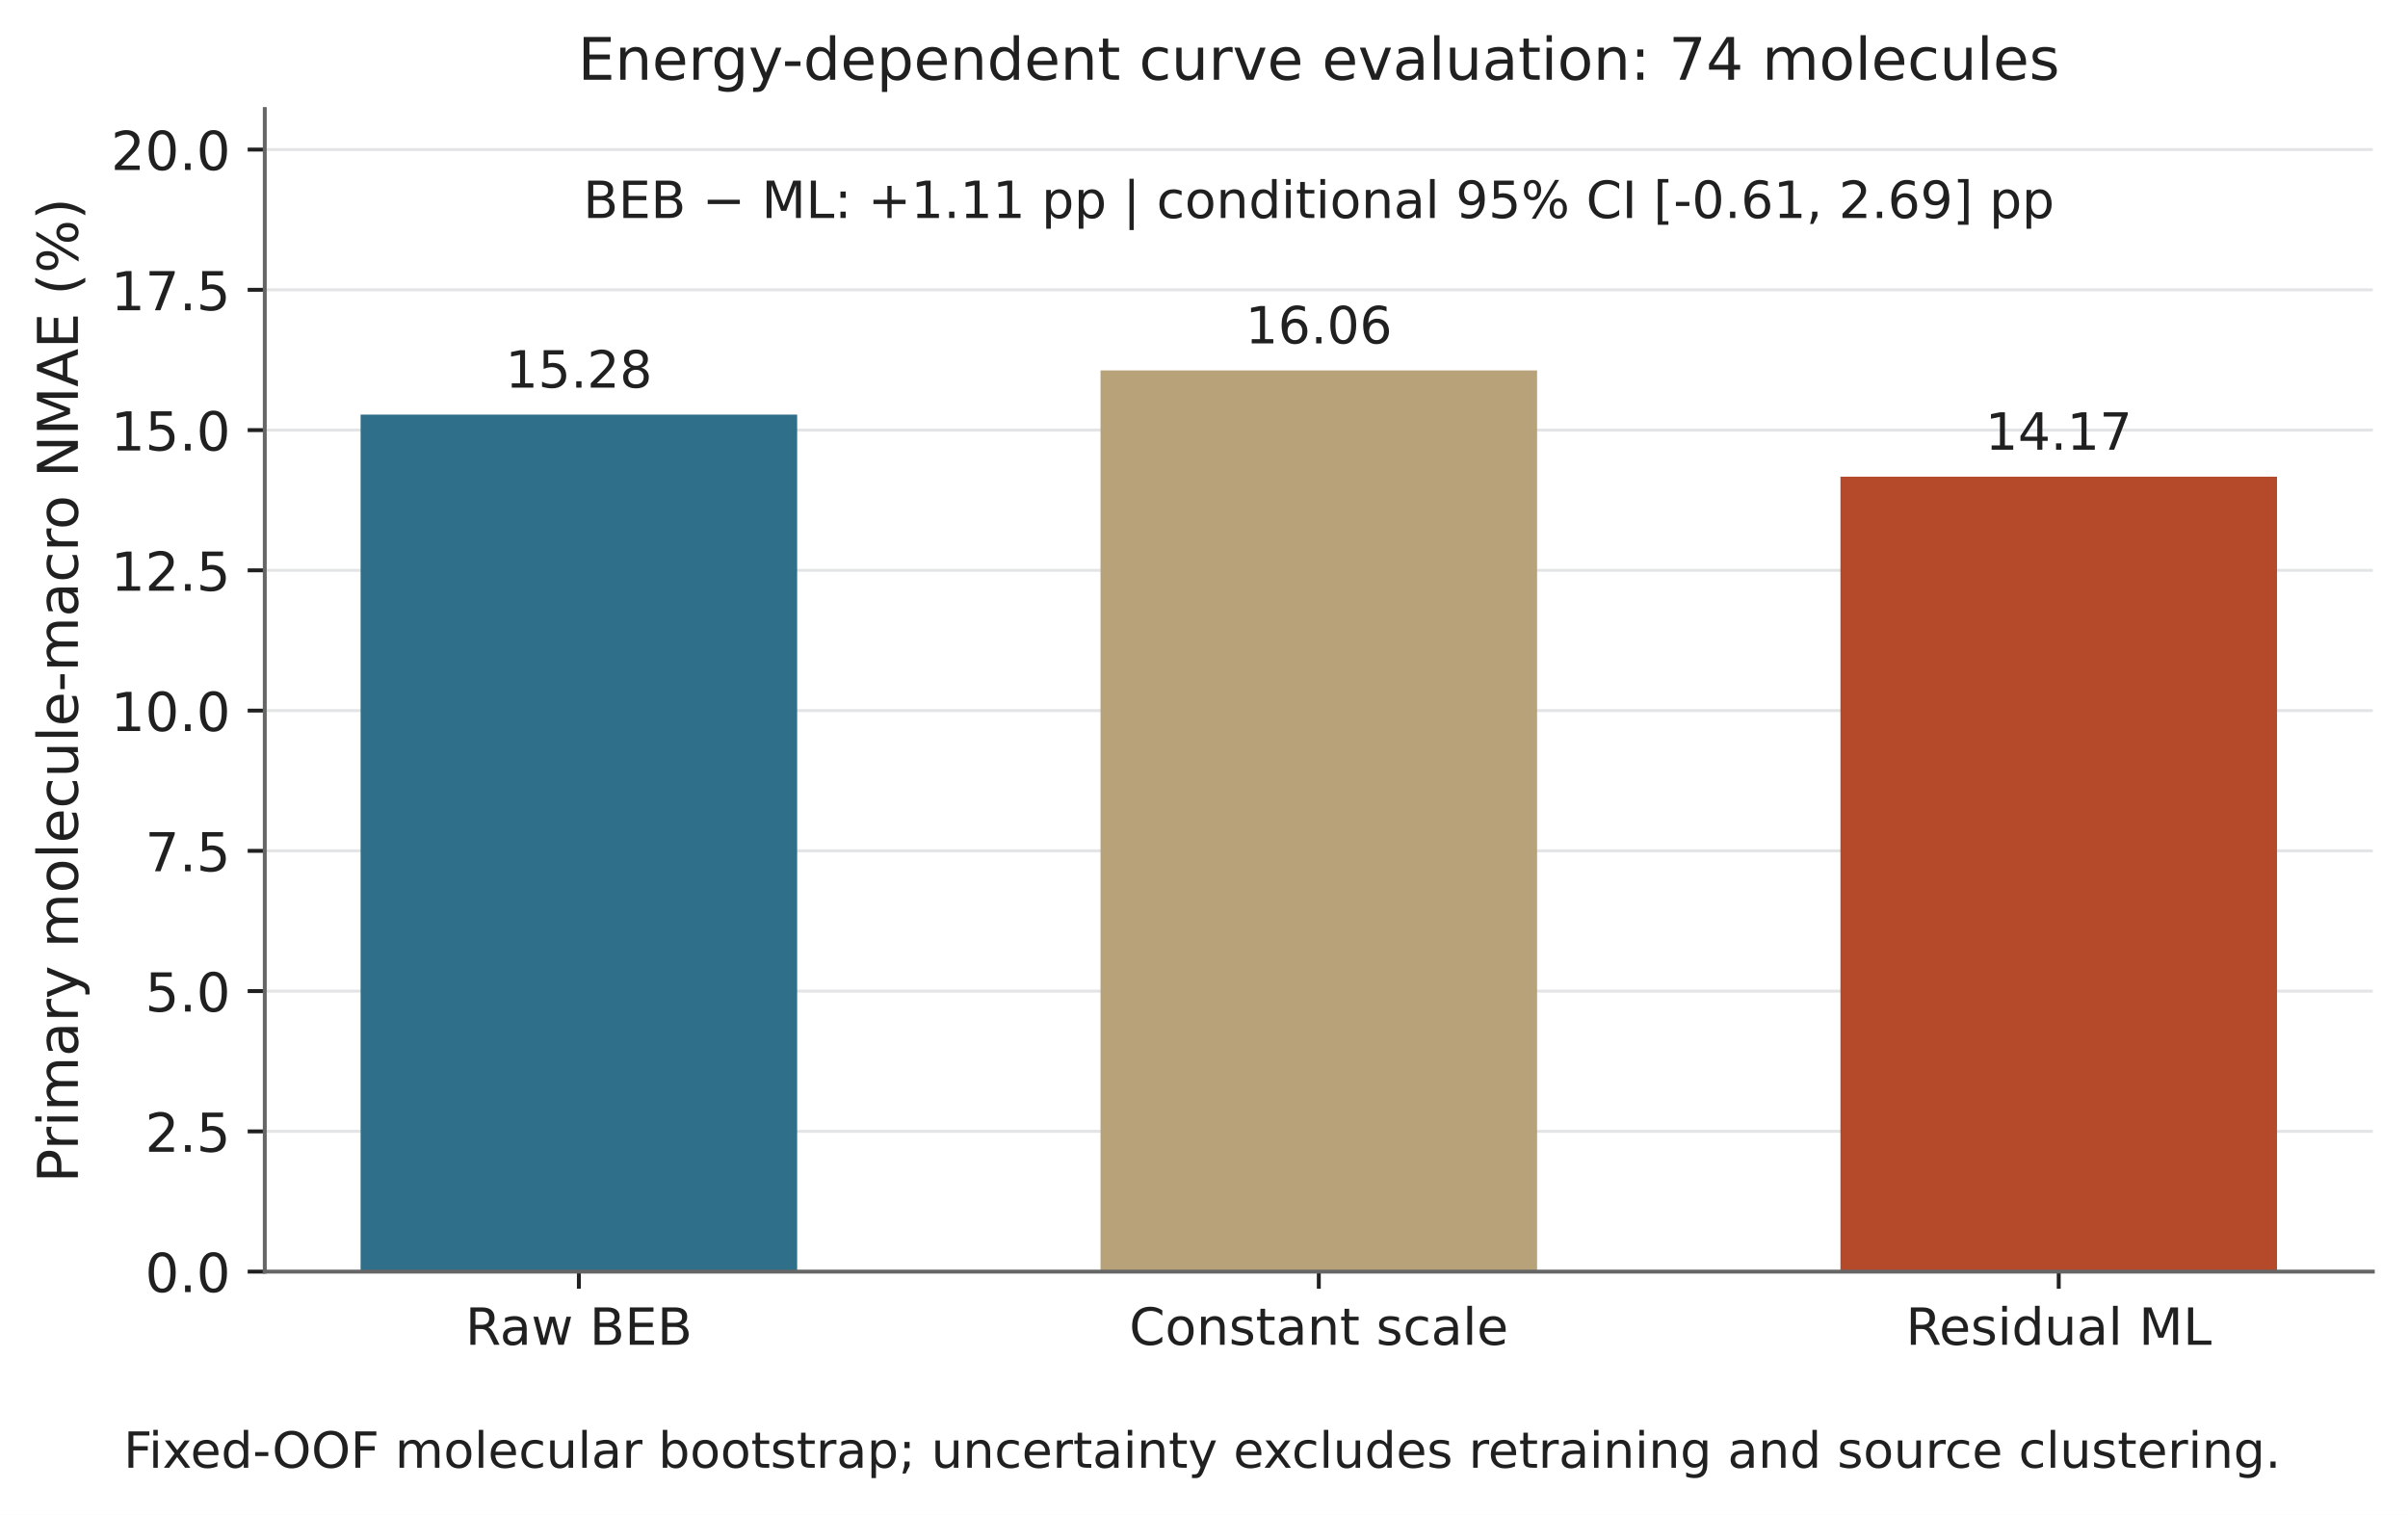
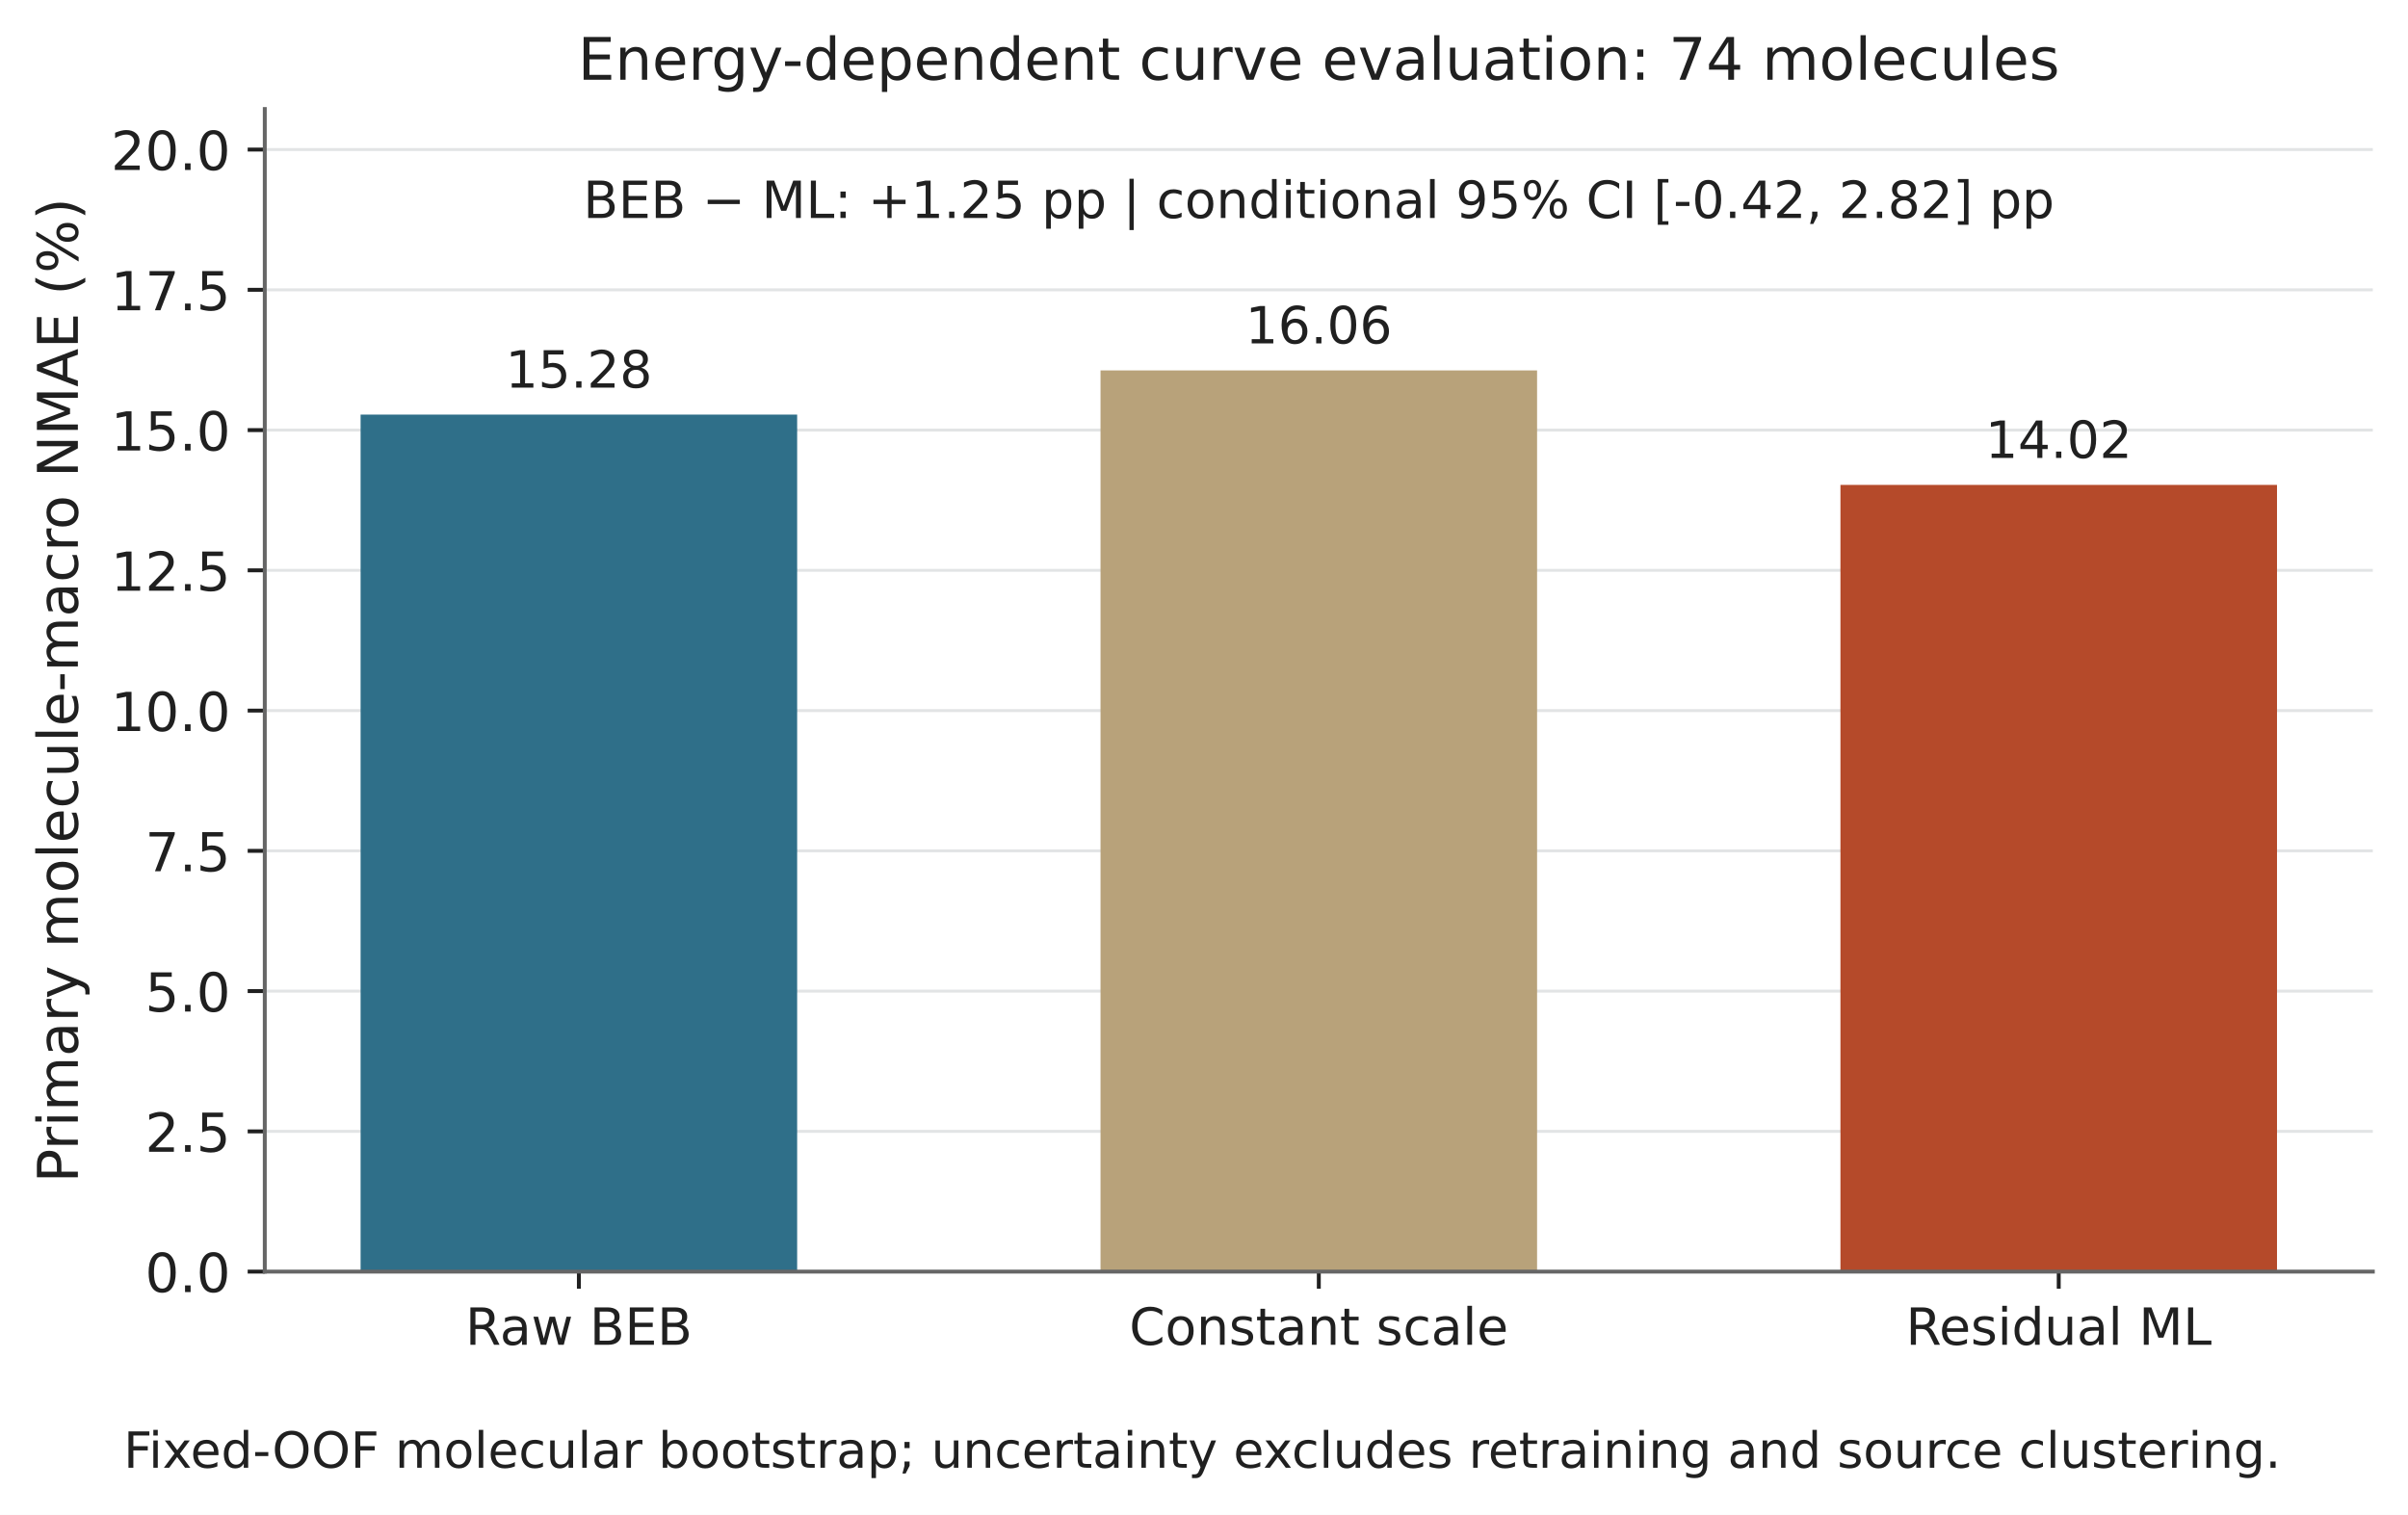
<svg xmlns="http://www.w3.org/2000/svg" xmlns:xlink="http://www.w3.org/1999/xlink" width="492.853pt" height="310.073pt" viewBox="0 0 492.853 310.073" version="1.1">
  <defs>
    <style type="text/css">*{stroke-linejoin: round; stroke-linecap: butt}</style>
  </defs>
  <g id="figure_1">
    <g id="patch_1">
      <path d="M 0 310.073  L 492.853 310.073  L 492.853 -0  L 0 -0  z " style="fill: #ffffff" />
    </g>
    <g id="axes_1">
      <g id="patch_2">
        <path d="M 54.193 260.286  L 485.653 260.286  L 485.653 22.318  L 54.193 22.318  z " style="fill: #ffffff" />
      </g>
      <g id="matplotlib.axis_1">
        <g id="xtick_1">
          <g id="line2d_1">
            <defs>
-               <path id="m65b121ddf9" d="M 0 0  L 0 3.5  " style="stroke: #202020; stroke-width: 0.8" />
+               <path id="mae4e8d4627" d="M 0 0  L 0 3.5  " style="stroke: #202020; stroke-width: 0.8" />
            </defs>
            <g>
-               <use xlink:href="#m65b121ddf9" x="118.48" y="260.286" style="fill: #202020; stroke: #202020; stroke-width: 0.8" />
+               <use xlink:href="#mae4e8d4627" x="118.48" y="260.286" style="fill: #202020; stroke: #202020; stroke-width: 0.8" />
            </g>
          </g>
          <g id="text_1">
            <text style="font-size: 10.5px; font-family: 'DejaVu Sans'; text-anchor: middle; fill: #202020" x="118.48" y="275.264" transform="rotate(-0 118.4805 275.2637)">Raw BEB</text>
          </g>
        </g>
        <g id="xtick_2">
          <g id="line2d_2">
            <g>
-               <use xlink:href="#m65b121ddf9" x="269.923" y="260.286" style="fill: #202020; stroke: #202020; stroke-width: 0.8" />
+               <use xlink:href="#mae4e8d4627" x="269.923" y="260.286" style="fill: #202020; stroke: #202020; stroke-width: 0.8" />
            </g>
          </g>
          <g id="text_2">
            <text style="font-size: 10.5px; font-family: 'DejaVu Sans'; text-anchor: middle; fill: #202020" x="269.923" y="275.264" transform="rotate(-0 269.9231 275.2645)">Constant scale</text>
          </g>
        </g>
        <g id="xtick_3">
          <g id="line2d_3">
            <g>
-               <use xlink:href="#m65b121ddf9" x="421.366" y="260.286" style="fill: #202020; stroke: #202020; stroke-width: 0.8" />
+               <use xlink:href="#mae4e8d4627" x="421.366" y="260.286" style="fill: #202020; stroke: #202020; stroke-width: 0.8" />
            </g>
          </g>
          <g id="text_3">
            <text style="font-size: 10.5px; font-family: 'DejaVu Sans'; text-anchor: middle; fill: #202020" x="421.366" y="275.264" transform="rotate(-0 421.3657 275.2645)">Residual ML</text>
          </g>
        </g>
      </g>
      <g id="matplotlib.axis_2">
        <g id="ytick_1">
          <g id="line2d_4">
-             <path d="M 54.193 260.286  L 485.653 260.286  " clip-path="url(#p8106f14856)" style="fill: none; stroke: #e2e4e5; stroke-width: 0.6; stroke-linecap: square" />
+             <path d="M 54.193 260.286  L 485.653 260.286  " clip-path="url(#p10328c4342)" style="fill: none; stroke: #e2e4e5; stroke-width: 0.6; stroke-linecap: square" />
          </g>
          <g id="line2d_5">
            <defs>
-               <path id="m30fe008bd5" d="M 0 0  L -3.5 0  " style="stroke: #202020; stroke-width: 0.8" />
+               <path id="m29d1bd280b" d="M 0 0  L -3.5 0  " style="stroke: #202020; stroke-width: 0.8" />
            </defs>
            <g>
-               <use xlink:href="#m30fe008bd5" x="54.193" y="260.286" style="fill: #202020; stroke: #202020; stroke-width: 0.8" />
+               <use xlink:href="#m29d1bd280b" x="54.193" y="260.286" style="fill: #202020; stroke: #202020; stroke-width: 0.8" />
            </g>
          </g>
          <g id="text_4">
            <text style="font-size: 11px; font-family: 'DejaVu Sans'; text-anchor: end; fill: #202020" x="47.193" y="264.465" transform="rotate(-0 47.19309 264.4648)">0.0</text>
          </g>
        </g>
        <g id="ytick_2">
          <g id="line2d_6">
-             <path d="M 54.193 231.577  L 485.653 231.577  " clip-path="url(#p8106f14856)" style="fill: none; stroke: #e2e4e5; stroke-width: 0.6; stroke-linecap: square" />
+             <path d="M 54.193 231.577  L 485.653 231.577  " clip-path="url(#p10328c4342)" style="fill: none; stroke: #e2e4e5; stroke-width: 0.6; stroke-linecap: square" />
          </g>
          <g id="line2d_7">
            <g>
-               <use xlink:href="#m30fe008bd5" x="54.193" y="231.577" style="fill: #202020; stroke: #202020; stroke-width: 0.8" />
+               <use xlink:href="#m29d1bd280b" x="54.193" y="231.577" style="fill: #202020; stroke: #202020; stroke-width: 0.8" />
            </g>
          </g>
          <g id="text_5">
            <text style="font-size: 11px; font-family: 'DejaVu Sans'; text-anchor: end; fill: #202020" x="47.193" y="235.756" transform="rotate(-0 47.19309 235.7558)">2.5</text>
          </g>
        </g>
        <g id="ytick_3">
          <g id="line2d_8">
-             <path d="M 54.193 202.868  L 485.653 202.868  " clip-path="url(#p8106f14856)" style="fill: none; stroke: #e2e4e5; stroke-width: 0.6; stroke-linecap: square" />
+             <path d="M 54.193 202.868  L 485.653 202.868  " clip-path="url(#p10328c4342)" style="fill: none; stroke: #e2e4e5; stroke-width: 0.6; stroke-linecap: square" />
          </g>
          <g id="line2d_9">
            <g>
-               <use xlink:href="#m30fe008bd5" x="54.193" y="202.868" style="fill: #202020; stroke: #202020; stroke-width: 0.8" />
+               <use xlink:href="#m29d1bd280b" x="54.193" y="202.868" style="fill: #202020; stroke: #202020; stroke-width: 0.8" />
            </g>
          </g>
          <g id="text_6">
            <text style="font-size: 11px; font-family: 'DejaVu Sans'; text-anchor: end; fill: #202020" x="47.193" y="207.047" transform="rotate(-0 47.19309 207.0467)">5.0</text>
          </g>
        </g>
        <g id="ytick_4">
          <g id="line2d_10">
-             <path d="M 54.193 174.159  L 485.653 174.159  " clip-path="url(#p8106f14856)" style="fill: none; stroke: #e2e4e5; stroke-width: 0.6; stroke-linecap: square" />
+             <path d="M 54.193 174.159  L 485.653 174.159  " clip-path="url(#p10328c4342)" style="fill: none; stroke: #e2e4e5; stroke-width: 0.6; stroke-linecap: square" />
          </g>
          <g id="line2d_11">
            <g>
-               <use xlink:href="#m30fe008bd5" x="54.193" y="174.159" style="fill: #202020; stroke: #202020; stroke-width: 0.8" />
+               <use xlink:href="#m29d1bd280b" x="54.193" y="174.159" style="fill: #202020; stroke: #202020; stroke-width: 0.8" />
            </g>
          </g>
          <g id="text_7">
            <text style="font-size: 11px; font-family: 'DejaVu Sans'; text-anchor: end; fill: #202020" x="47.193" y="178.338" transform="rotate(-0 47.19309 178.3376)">7.5</text>
          </g>
        </g>
        <g id="ytick_5">
          <g id="line2d_12">
-             <path d="M 54.193 145.45  L 485.653 145.45  " clip-path="url(#p8106f14856)" style="fill: none; stroke: #e2e4e5; stroke-width: 0.6; stroke-linecap: square" />
+             <path d="M 54.193 145.45  L 485.653 145.45  " clip-path="url(#p10328c4342)" style="fill: none; stroke: #e2e4e5; stroke-width: 0.6; stroke-linecap: square" />
          </g>
          <g id="line2d_13">
            <g>
-               <use xlink:href="#m30fe008bd5" x="54.193" y="145.45" style="fill: #202020; stroke: #202020; stroke-width: 0.8" />
+               <use xlink:href="#m29d1bd280b" x="54.193" y="145.45" style="fill: #202020; stroke: #202020; stroke-width: 0.8" />
            </g>
          </g>
          <g id="text_8">
            <text style="font-size: 11px; font-family: 'DejaVu Sans'; text-anchor: end; fill: #202020" x="47.193" y="149.629" transform="rotate(-0 47.19309 149.6285)">10.0</text>
          </g>
        </g>
        <g id="ytick_6">
          <g id="line2d_14">
-             <path d="M 54.193 116.741  L 485.653 116.741  " clip-path="url(#p8106f14856)" style="fill: none; stroke: #e2e4e5; stroke-width: 0.6; stroke-linecap: square" />
+             <path d="M 54.193 116.741  L 485.653 116.741  " clip-path="url(#p10328c4342)" style="fill: none; stroke: #e2e4e5; stroke-width: 0.6; stroke-linecap: square" />
          </g>
          <g id="line2d_15">
            <g>
-               <use xlink:href="#m30fe008bd5" x="54.193" y="116.741" style="fill: #202020; stroke: #202020; stroke-width: 0.8" />
+               <use xlink:href="#m29d1bd280b" x="54.193" y="116.741" style="fill: #202020; stroke: #202020; stroke-width: 0.8" />
            </g>
          </g>
          <g id="text_9">
            <text style="font-size: 11px; font-family: 'DejaVu Sans'; text-anchor: end; fill: #202020" x="47.193" y="120.919" transform="rotate(-0 47.19309 120.9195)">12.5</text>
          </g>
        </g>
        <g id="ytick_7">
          <g id="line2d_16">
-             <path d="M 54.193 88.032  L 485.653 88.032  " clip-path="url(#p8106f14856)" style="fill: none; stroke: #e2e4e5; stroke-width: 0.6; stroke-linecap: square" />
+             <path d="M 54.193 88.032  L 485.653 88.032  " clip-path="url(#p10328c4342)" style="fill: none; stroke: #e2e4e5; stroke-width: 0.6; stroke-linecap: square" />
          </g>
          <g id="line2d_17">
            <g>
-               <use xlink:href="#m30fe008bd5" x="54.193" y="88.032" style="fill: #202020; stroke: #202020; stroke-width: 0.8" />
+               <use xlink:href="#m29d1bd280b" x="54.193" y="88.032" style="fill: #202020; stroke: #202020; stroke-width: 0.8" />
            </g>
          </g>
          <g id="text_10">
            <text style="font-size: 11px; font-family: 'DejaVu Sans'; text-anchor: end; fill: #202020" x="47.193" y="92.21" transform="rotate(-0 47.19309 92.21039)">15.0</text>
          </g>
        </g>
        <g id="ytick_8">
          <g id="line2d_18">
-             <path d="M 54.193 59.323  L 485.653 59.323  " clip-path="url(#p8106f14856)" style="fill: none; stroke: #e2e4e5; stroke-width: 0.6; stroke-linecap: square" />
+             <path d="M 54.193 59.323  L 485.653 59.323  " clip-path="url(#p10328c4342)" style="fill: none; stroke: #e2e4e5; stroke-width: 0.6; stroke-linecap: square" />
          </g>
          <g id="line2d_19">
            <g>
-               <use xlink:href="#m30fe008bd5" x="54.193" y="59.323" style="fill: #202020; stroke: #202020; stroke-width: 0.8" />
+               <use xlink:href="#m29d1bd280b" x="54.193" y="59.323" style="fill: #202020; stroke: #202020; stroke-width: 0.8" />
            </g>
          </g>
          <g id="text_11">
            <text style="font-size: 11px; font-family: 'DejaVu Sans'; text-anchor: end; fill: #202020" x="47.193" y="63.501" transform="rotate(-0 47.19309 63.50132)">17.5</text>
          </g>
        </g>
        <g id="ytick_9">
          <g id="line2d_20">
-             <path d="M 54.193 30.614  L 485.653 30.614  " clip-path="url(#p8106f14856)" style="fill: none; stroke: #e2e4e5; stroke-width: 0.6; stroke-linecap: square" />
+             <path d="M 54.193 30.614  L 485.653 30.614  " clip-path="url(#p10328c4342)" style="fill: none; stroke: #e2e4e5; stroke-width: 0.6; stroke-linecap: square" />
          </g>
          <g id="line2d_21">
            <g>
-               <use xlink:href="#m30fe008bd5" x="54.193" y="30.614" style="fill: #202020; stroke: #202020; stroke-width: 0.8" />
+               <use xlink:href="#m29d1bd280b" x="54.193" y="30.614" style="fill: #202020; stroke: #202020; stroke-width: 0.8" />
            </g>
          </g>
          <g id="text_12">
            <text style="font-size: 11px; font-family: 'DejaVu Sans'; text-anchor: end; fill: #202020" x="47.193" y="34.792" transform="rotate(-0 47.19309 34.79225)">20.0</text>
          </g>
        </g>
        <g id="text_13">
          <text style="font-size: 11.5px; font-family: 'DejaVu Sans'; text-anchor: middle; fill: #202020" x="15.938" y="141.302" transform="rotate(-90 15.9382 141.3021)">Primary molecule-macro NMAE (%)</text>
        </g>
      </g>
      <g id="patch_3">
-         <path d="M 73.805 260.286  L 163.156 260.286  L 163.156 84.857  L 73.805 84.857  z " clip-path="url(#p8106f14856)" style="fill: #2f6f89" />
+         <path d="M 73.805 260.286  L 163.156 260.286  L 163.156 84.857  L 73.805 84.857  z " clip-path="url(#p10328c4342)" style="fill: #2f6f89" />
      </g>
      <g id="patch_4">
-         <path d="M 225.248 260.286  L 314.599 260.286  L 314.599 75.815  L 225.248 75.815  z " clip-path="url(#p8106f14856)" style="fill: #b8a27a" />
+         <path d="M 225.248 260.286  L 314.599 260.286  L 314.599 75.815  L 225.248 75.815  z " clip-path="url(#p10328c4342)" style="fill: #b8a27a" />
      </g>
      <g id="patch_5">
-         <path d="M 376.69 260.286  L 466.041 260.286  L 466.041 97.573  L 376.69 97.573  z " clip-path="url(#p8106f14856)" style="fill: #b54a2a" />
+         <path d="M 376.69 260.286  L 466.041 260.286  L 466.041 99.252  L 376.69 99.252  z " clip-path="url(#p10328c4342)" style="fill: #b54a2a" />
      </g>
      <g id="patch_6">
        <path d="M 54.193 260.286  L 54.193 22.318  " style="fill: none; stroke: #666666; stroke-width: 0.8; stroke-linejoin: miter; stroke-linecap: square" />
      </g>
      <g id="patch_7">
        <path d="M 54.193 260.286  L 485.653 260.286  " style="fill: none; stroke: #666666; stroke-width: 0.8; stroke-linejoin: miter; stroke-linecap: square" />
      </g>
      <g id="text_14">
        <text style="font-size: 10.5px; font-family: 'DejaVu Sans'; text-anchor: middle; fill: #202020" x="118.48" y="79.335" transform="rotate(-0 118.4805 79.33478)">15.28</text>
      </g>
      <g id="text_15">
        <text style="font-size: 10.5px; font-family: 'DejaVu Sans'; text-anchor: middle; fill: #202020" x="269.923" y="70.292" transform="rotate(-0 269.9231 70.29235)">16.06</text>
      </g>
      <g id="text_16">
-         <text style="font-size: 10.5px; font-family: 'DejaVu Sans'; text-anchor: middle; fill: #202020" x="421.366" y="92.051" transform="rotate(-0 421.3657 92.05103)">14.17</text>
+         <text style="font-size: 10.5px; font-family: 'DejaVu Sans'; text-anchor: middle; fill: #202020" x="421.366" y="93.729" transform="rotate(-0 421.3657 93.72915)">14.02</text>
      </g>
      <g id="text_17">
-         <text style="font-size: 10.5px; font-family: 'DejaVu Sans'; text-anchor: middle; fill: #202020" x="269.923" y="44.621" transform="rotate(-0 269.9231 44.6205)">BEB − ML: +1.11 pp  |  conditional 95% CI [-0.61, 2.69] pp</text>
+         <text style="font-size: 10.5px; font-family: 'DejaVu Sans'; text-anchor: middle; fill: #202020" x="269.923" y="44.621" transform="rotate(-0 269.9231 44.6205)">BEB − ML: +1.25 pp  |  conditional 95% CI [-0.42, 2.82] pp</text>
      </g>
      <g id="text_18">
        <text style="font-size: 12px; font-family: 'DejaVu Sans'; text-anchor: middle; fill: #202020" x="269.923" y="16.318" transform="rotate(-0 269.9231 16.31812)">Energy-dependent curve evaluation: 74 molecules</text>
      </g>
    </g>
    <g id="text_19">
      <text style="font-size: 10.2px; font-family: 'DejaVu Sans'; text-anchor: middle; fill: #202020" x="246.073" y="300.423" transform="rotate(-0 246.0731 300.4229)">Fixed-OOF molecular bootstrap; uncertainty excludes retraining and source clustering.</text>
    </g>
  </g>
  <defs>
-     <clipPath id="p8106f14856">
+     <clipPath id="p10328c4342">
      <rect x="54.193" y="22.318" width="431.46" height="237.968" />
    </clipPath>
  </defs>
</svg>
